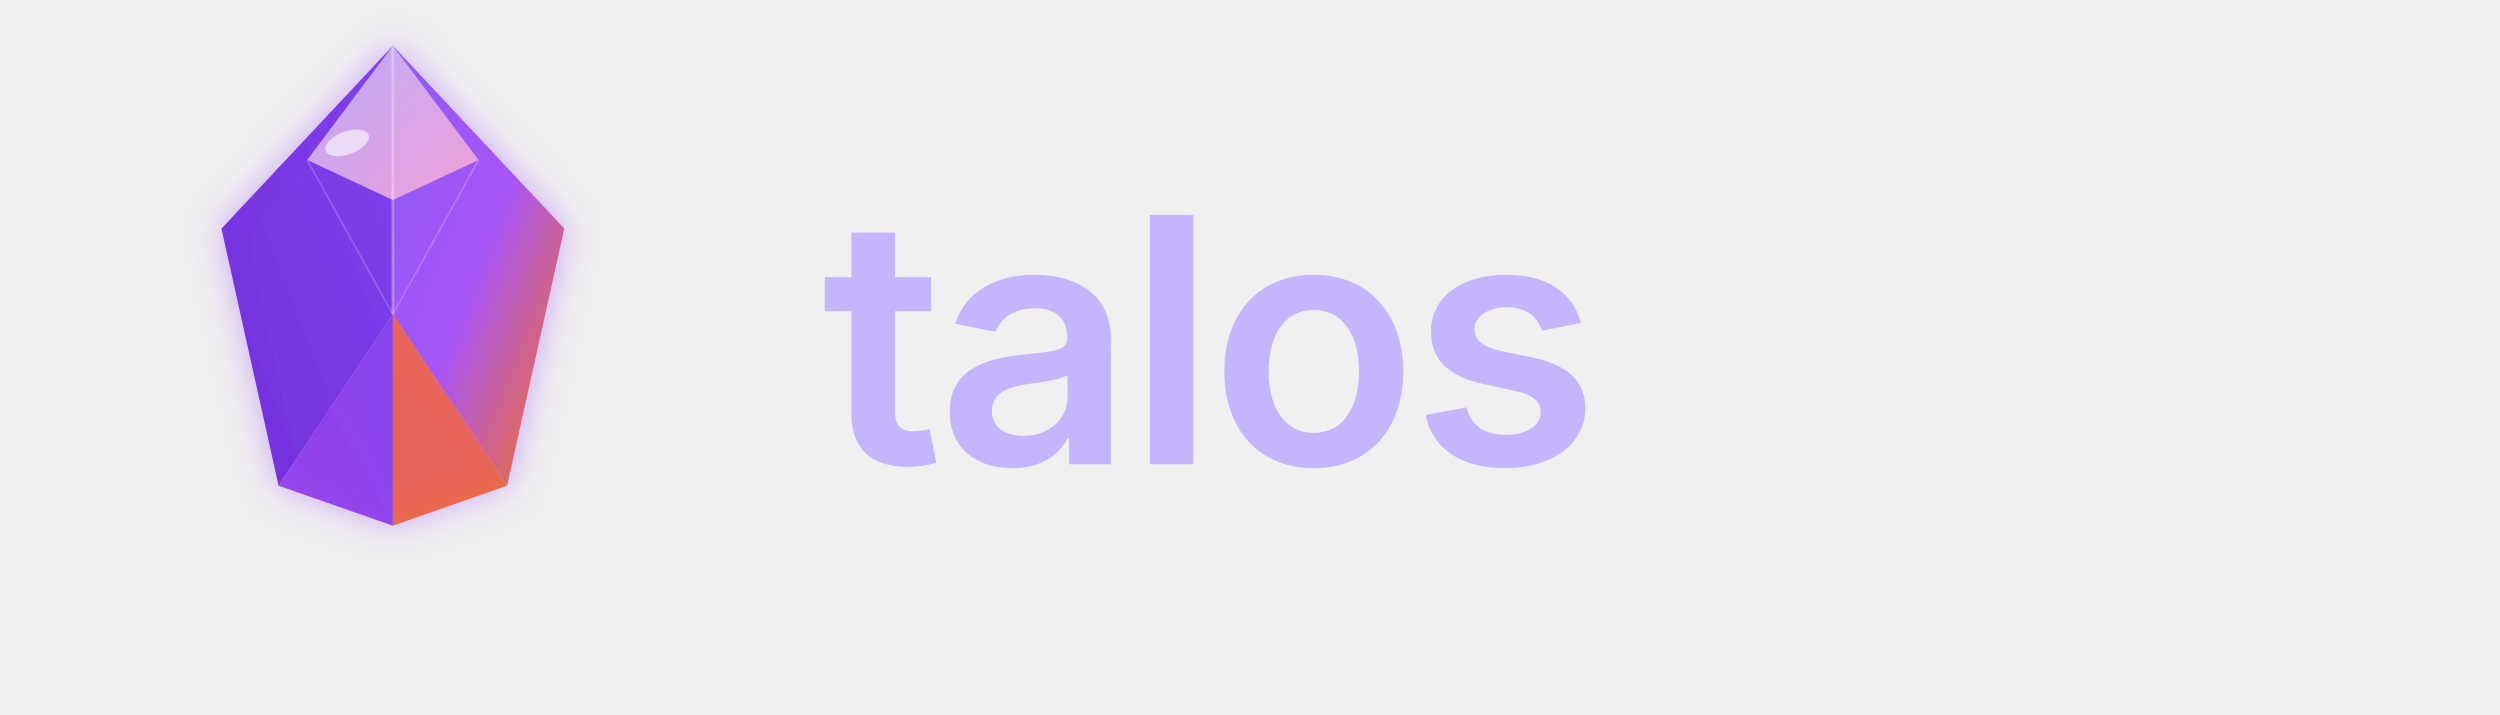
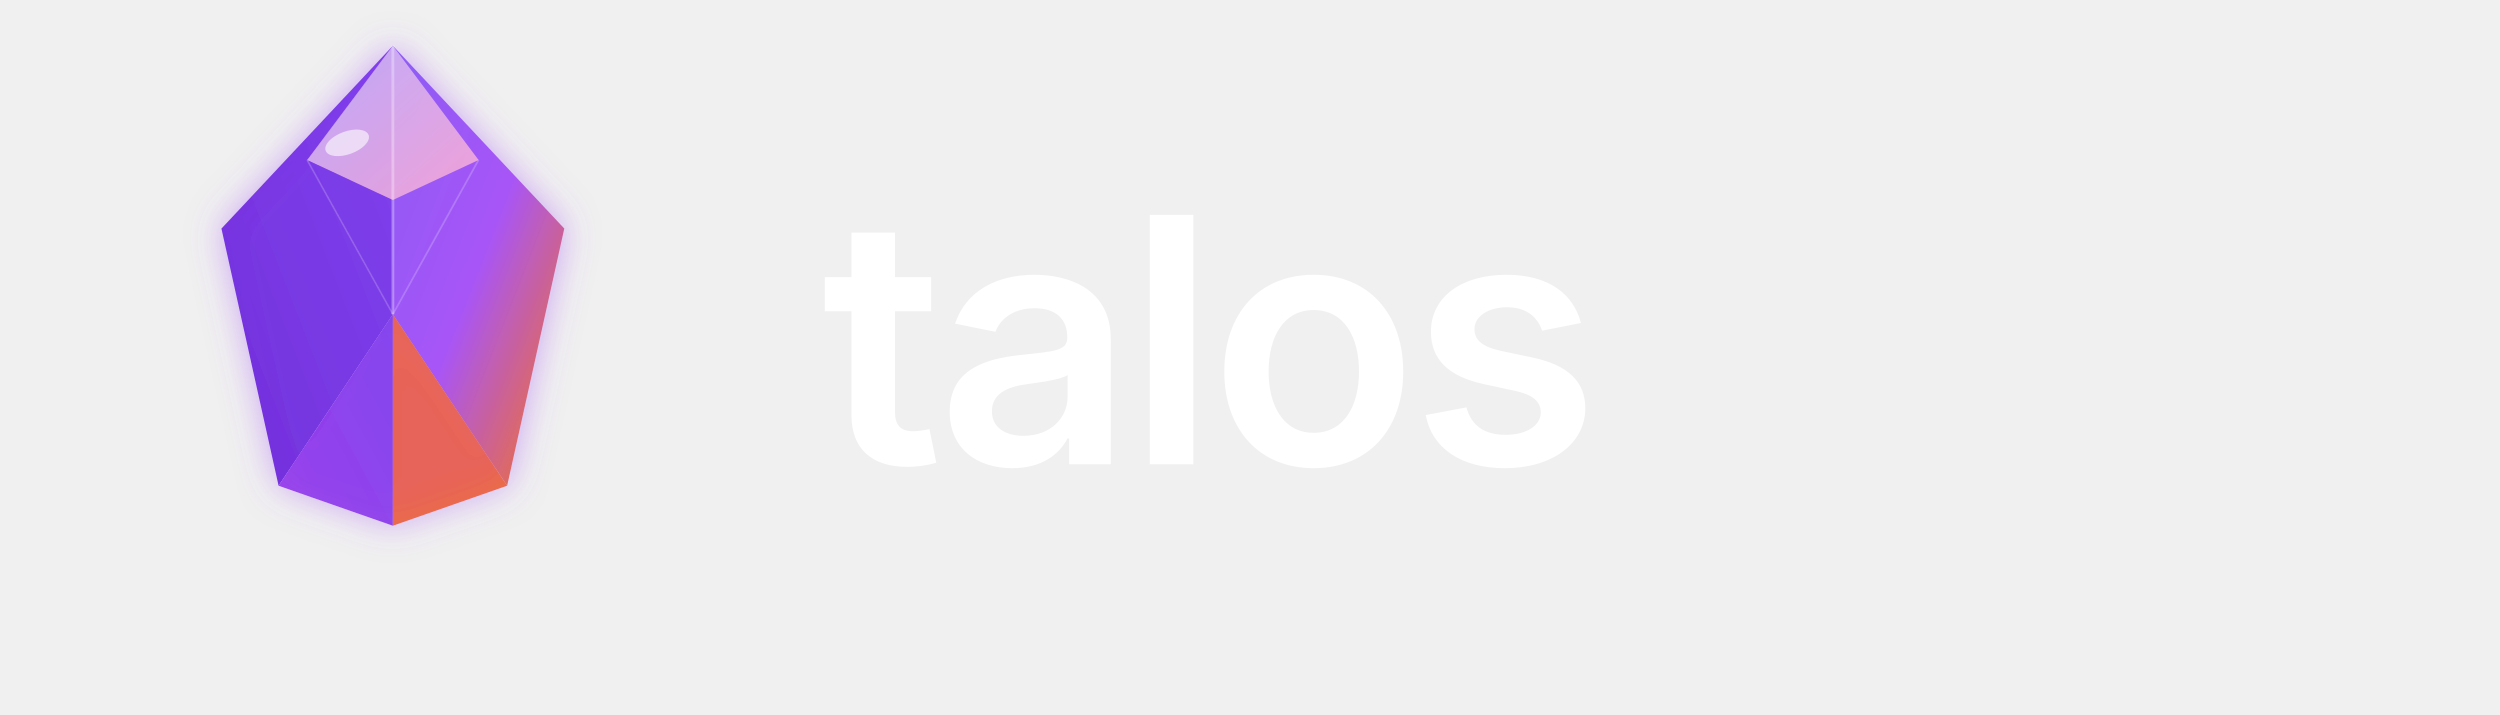
<svg xmlns="http://www.w3.org/2000/svg" viewBox="0 0 350 100">
  <defs>
    <linearGradient id="warmGradient" x1="0%" y1="0%" x2="100%" y2="100%">
      <stop offset="0%" stop-color="#8B5CF6" />
      <stop offset="50%" stop-color="#A855F7" />
      <stop offset="100%" stop-color="#F97316" />
    </linearGradient>
    <linearGradient id="highlightGradient" x1="0%" y1="0%" x2="100%" y2="100%">
      <stop offset="0%" stop-color="#C4B5FD" />
      <stop offset="100%" stop-color="#F9A8D4" />
    </linearGradient>
    <linearGradient id="shadowGradient" x1="100%" y1="0%" x2="0%" y2="100%">
      <stop offset="0%" stop-color="#7C3AED" />
      <stop offset="100%" stop-color="#9333EA" />
    </linearGradient>
    <linearGradient id="deepGradient" x1="0%" y1="100%" x2="100%" y2="0%">
      <stop offset="0%" stop-color="#6D28D9" />
      <stop offset="100%" stop-color="#7C3AED" />
    </linearGradient>
    <filter id="outerGlow" x="-50%" y="-50%" width="200%" height="200%">
      <feGaussianBlur stdDeviation="3" result="blur" />
      <feFlood flood-color="#A855F7" flood-opacity="0.5" />
      <feComposite in2="blur" operator="in" />
      <feMerge>
        <feMergeNode />
        <feMergeNode in="SourceGraphic" />
      </feMerge>
    </filter>
  </defs>
  <g transform="translate(15, 0) scale(0.8)" filter="url(#outerGlow)">
    <polygon points="50,8 20,40 30,85 50,55" fill="url(#deepGradient)" opacity="0.95" />
    <polygon points="50,8 80,40 70,85 50,55" fill="url(#warmGradient)" />
    <polygon points="30,85 50,55 50,92" fill="url(#shadowGradient)" opacity="0.9" />
    <polygon points="70,85 50,55 50,92" fill="#EA580C" opacity="0.85" />
    <polygon points="50,8 35,28 50,35 65,28" fill="url(#highlightGradient)" opacity="0.9" />
    <line x1="50" y1="8" x2="50" y2="55" stroke="#fff" stroke-width="0.5" opacity="0.3" />
    <line x1="35" y1="28" x2="50" y2="55" stroke="#fff" stroke-width="0.3" opacity="0.2" />
    <line x1="65" y1="28" x2="50" y2="55" stroke="#fff" stroke-width="0.3" opacity="0.2" />
    <ellipse cx="42" cy="25" rx="4" ry="2" fill="#fff" opacity="0.6" transform="rotate(-20 42 25)" />
  </g>
-   <text x="115" y="65" font-family="Inter, -apple-system, BlinkMacSystemFont, 'Segoe UI', sans-serif" font-size="48" font-weight="600" letter-spacing="-1" fill="#C4B5FD">talos</text>
+   <text x="115" y="65" font-family="Inter, -apple-system, BlinkMacSystemFont, 'Segoe UI', sans-serif" font-size="48" font-weight="600" letter-spacing="-1" fill="#FFFFFF">talos</text>
</svg>
